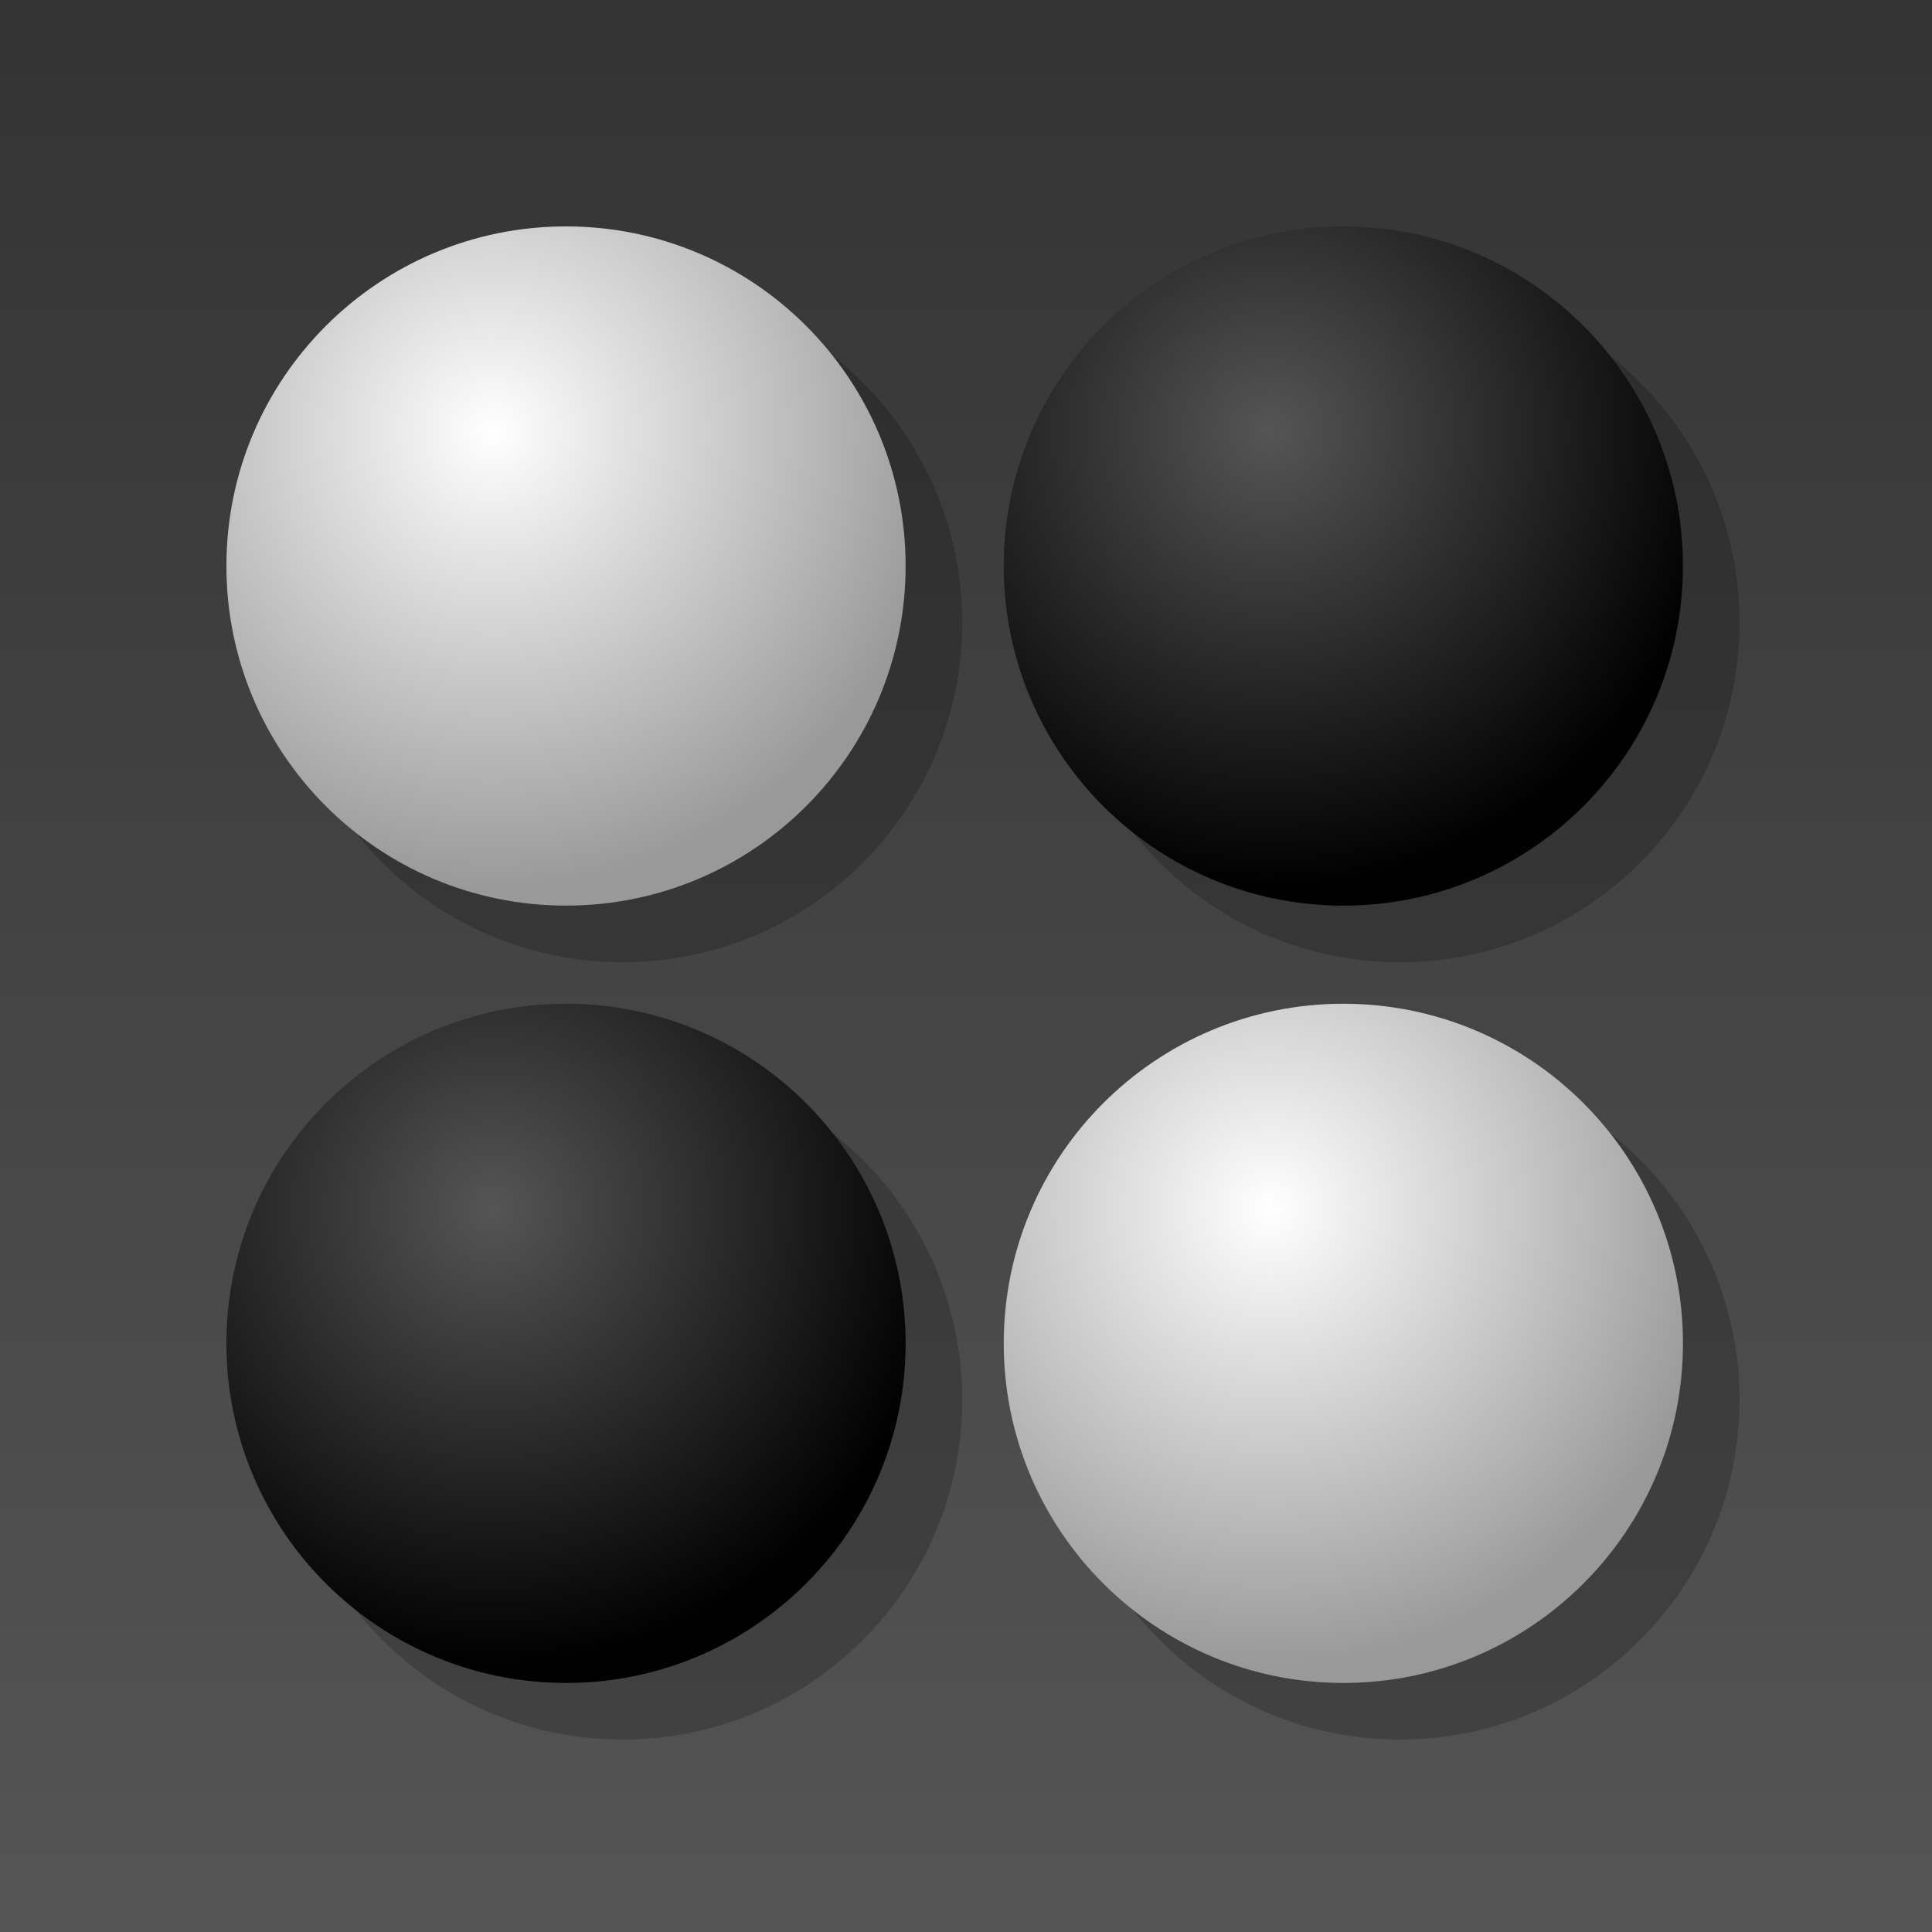
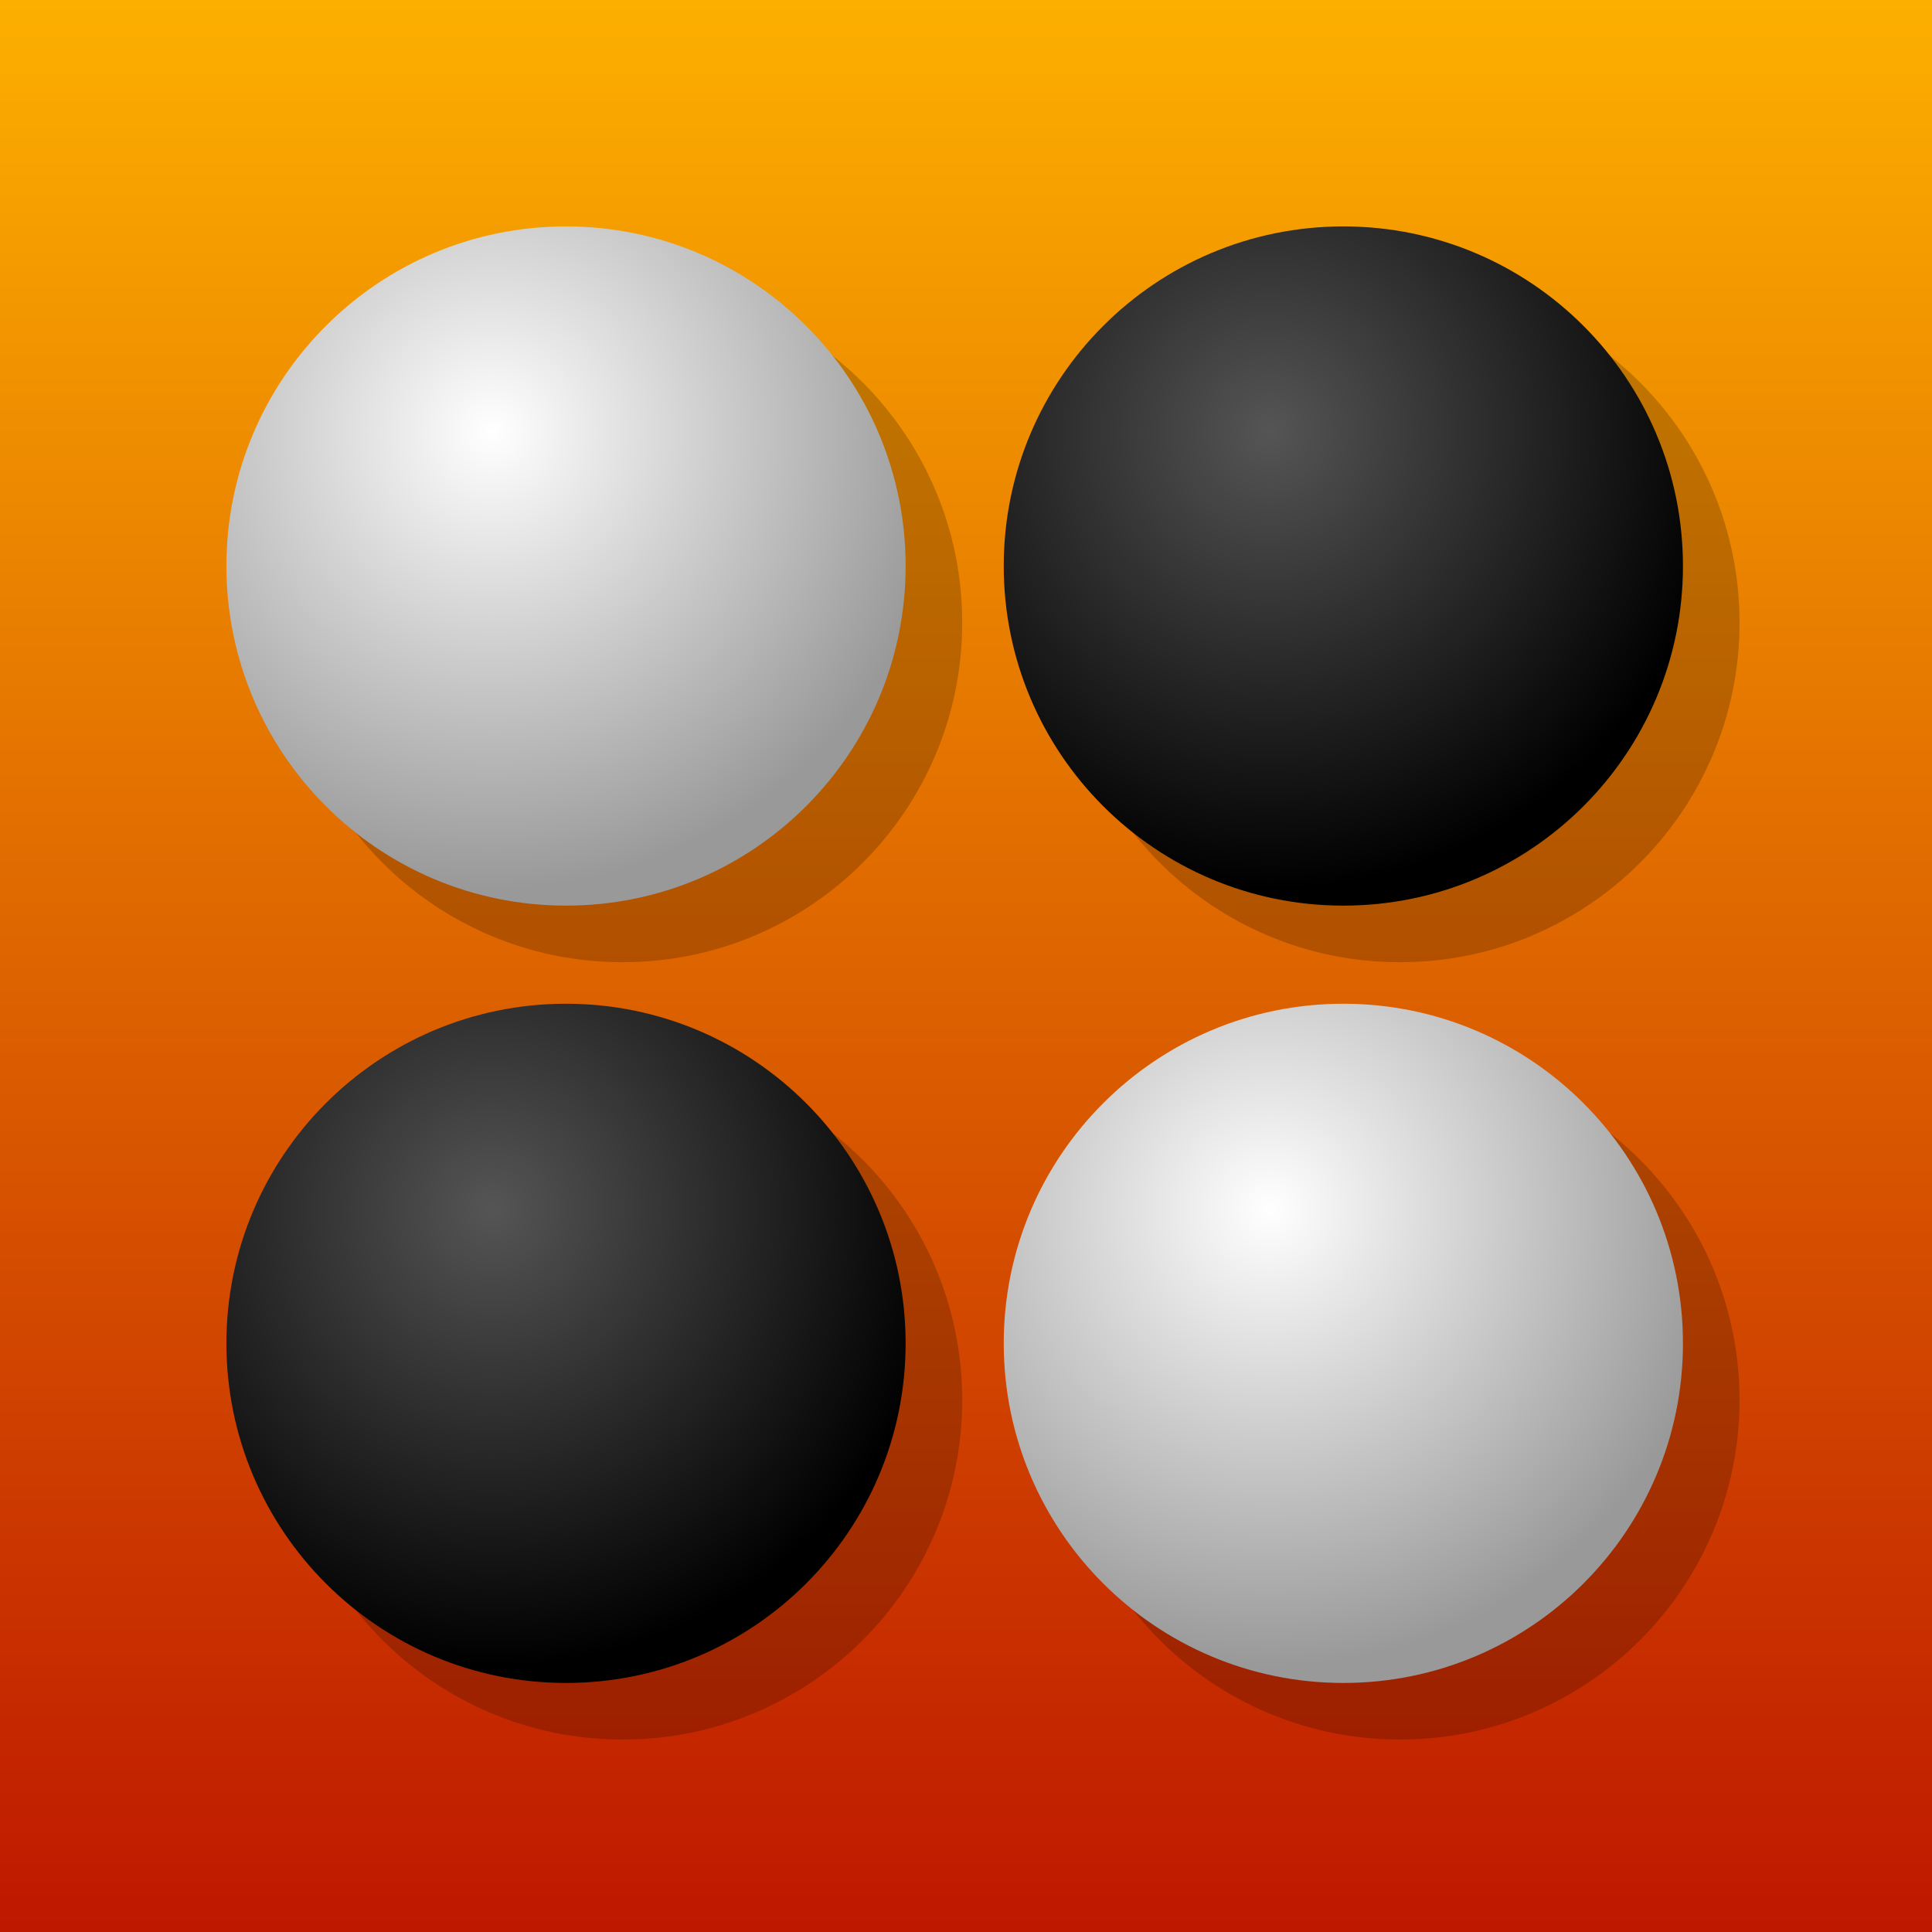
<svg xmlns="http://www.w3.org/2000/svg" height="512px" width="512px" viewBox="-50 -50 512 512">
  <defs>
    <radialGradient fy="0.301" fx="0.391" r="0.678" cy="0.301" cx="0.391" id="white">
      <stop stop-color="#ffffff" offset="0" />
      <stop stop-color="#999999" offset="1" />
    </radialGradient>
    <radialGradient fy="0.301" fx="0.391" r="0.678" cy="0.301" cx="0.391" id="black">
      <stop stop-color="#555555" offset="0" />
      <stop stop-color="#000000" offset="1" />
    </radialGradient>
    <linearGradient id="background" x1="0" x2="0" y1="0" y2="1">
-       <stop offset="0" stop-color="#333" />
-       <stop offset="1" stop-color="#555" />
+       <stop offset="0" stop-color="#FDB000" />
+       <stop offset="1" stop-color="#BE1700" />
    </linearGradient>
  </defs>
  <g>
    <rect width="512" height="512" x="-50" y="-50" fill="url(#background)" />
    <ellipse id="shadow" opacity="0.2" ry="90" rx="90" cy="115" cx="115" stroke-width="0" stroke="#000000" fill="#000000" />
    <ellipse id="stone_white" ry="90" rx="90" cy="100" cx="100" stroke-width="0" stroke="#000000" fill="url(#white)" />
    <ellipse id="shadow" opacity="0.2" ry="90" rx="90" cy="321" cx="321" stroke-width="0" stroke="#000000" fill="#000000" />
    <ellipse id="stone_white" ry="90" rx="90" cy="306" cx="306" stroke-width="0" stroke="#000000" fill="url(#white)" />
    <ellipse id="shadow" opacity="0.2" ry="90" rx="90" cy="115" cx="321" stroke-width="0" stroke="#000000" fill="#000000" />
    <ellipse id="stone_white" ry="90" rx="90" cy="100" cx="306" stroke-width="0" stroke="#000000" fill="url(#black)" />
    <ellipse id="shadow" opacity="0.2" ry="90" rx="90" cy="321" cx="115" stroke-width="0" stroke="#000000" fill="#000000" />
    <ellipse id="stone_white" ry="90" rx="90" cy="306" cx="100" stroke-width="0" stroke="#000000" fill="url(#black)" />
  </g>
</svg>
